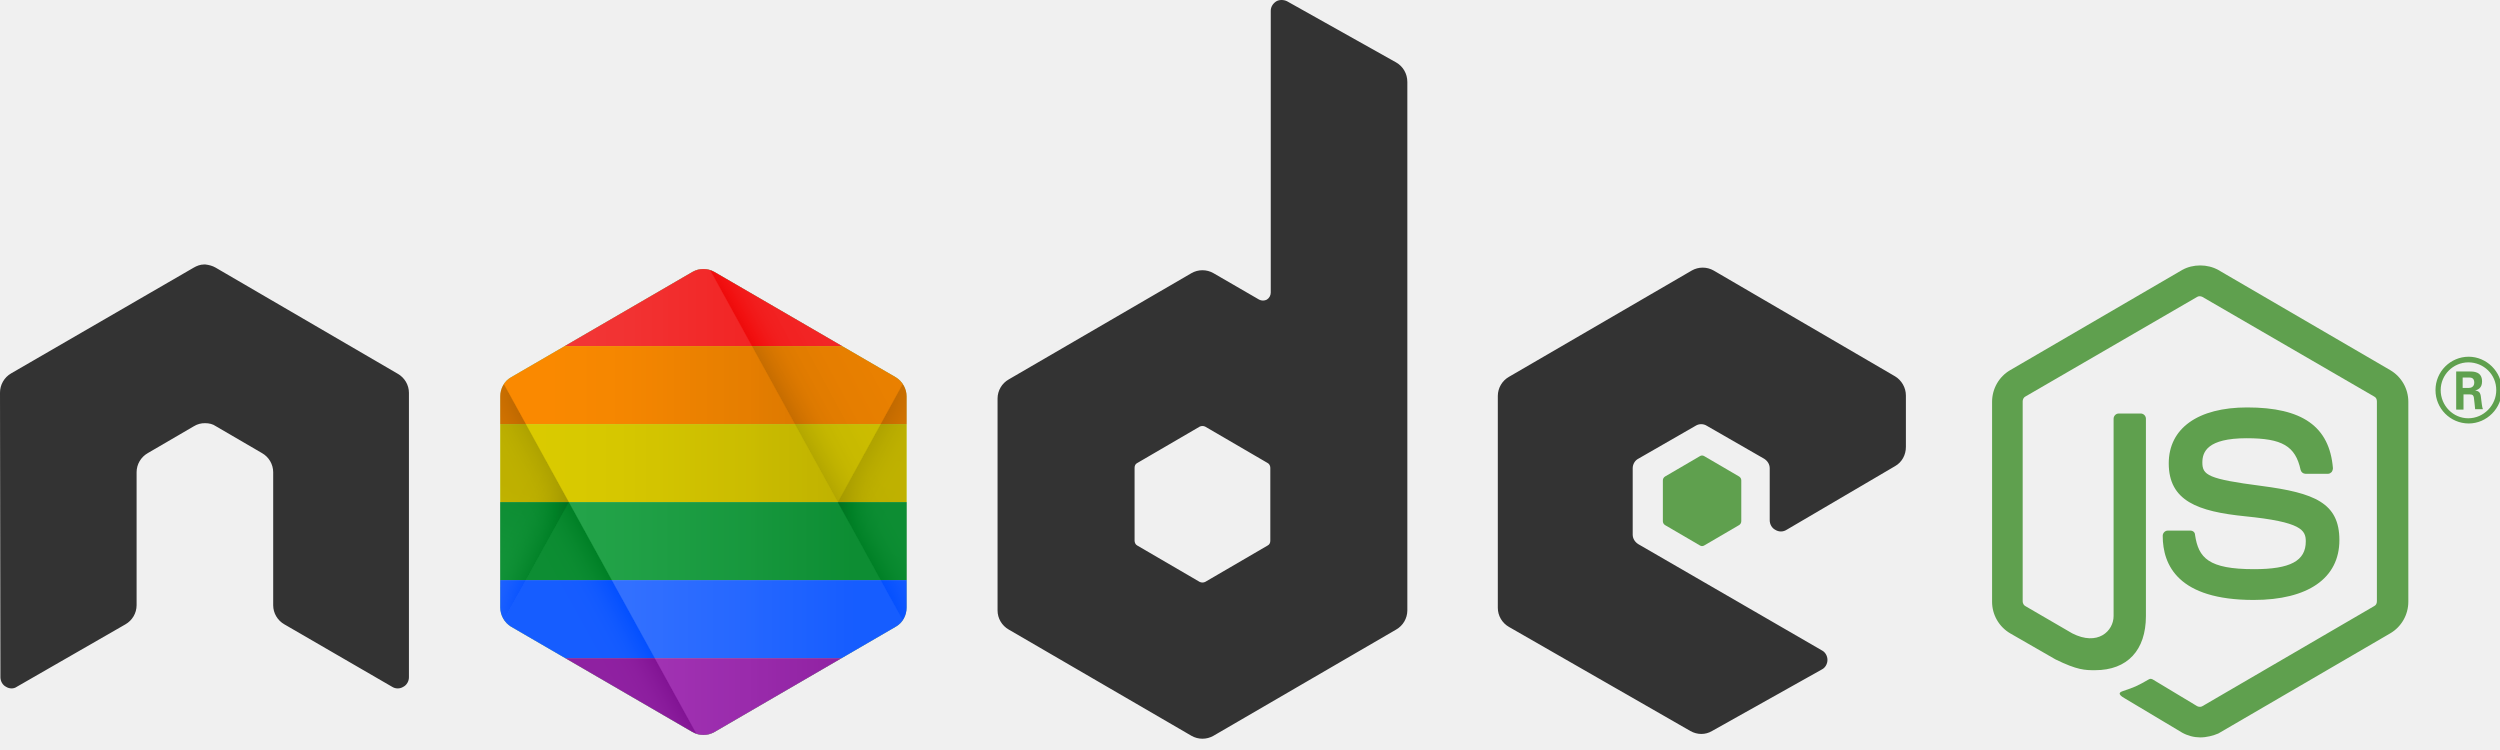
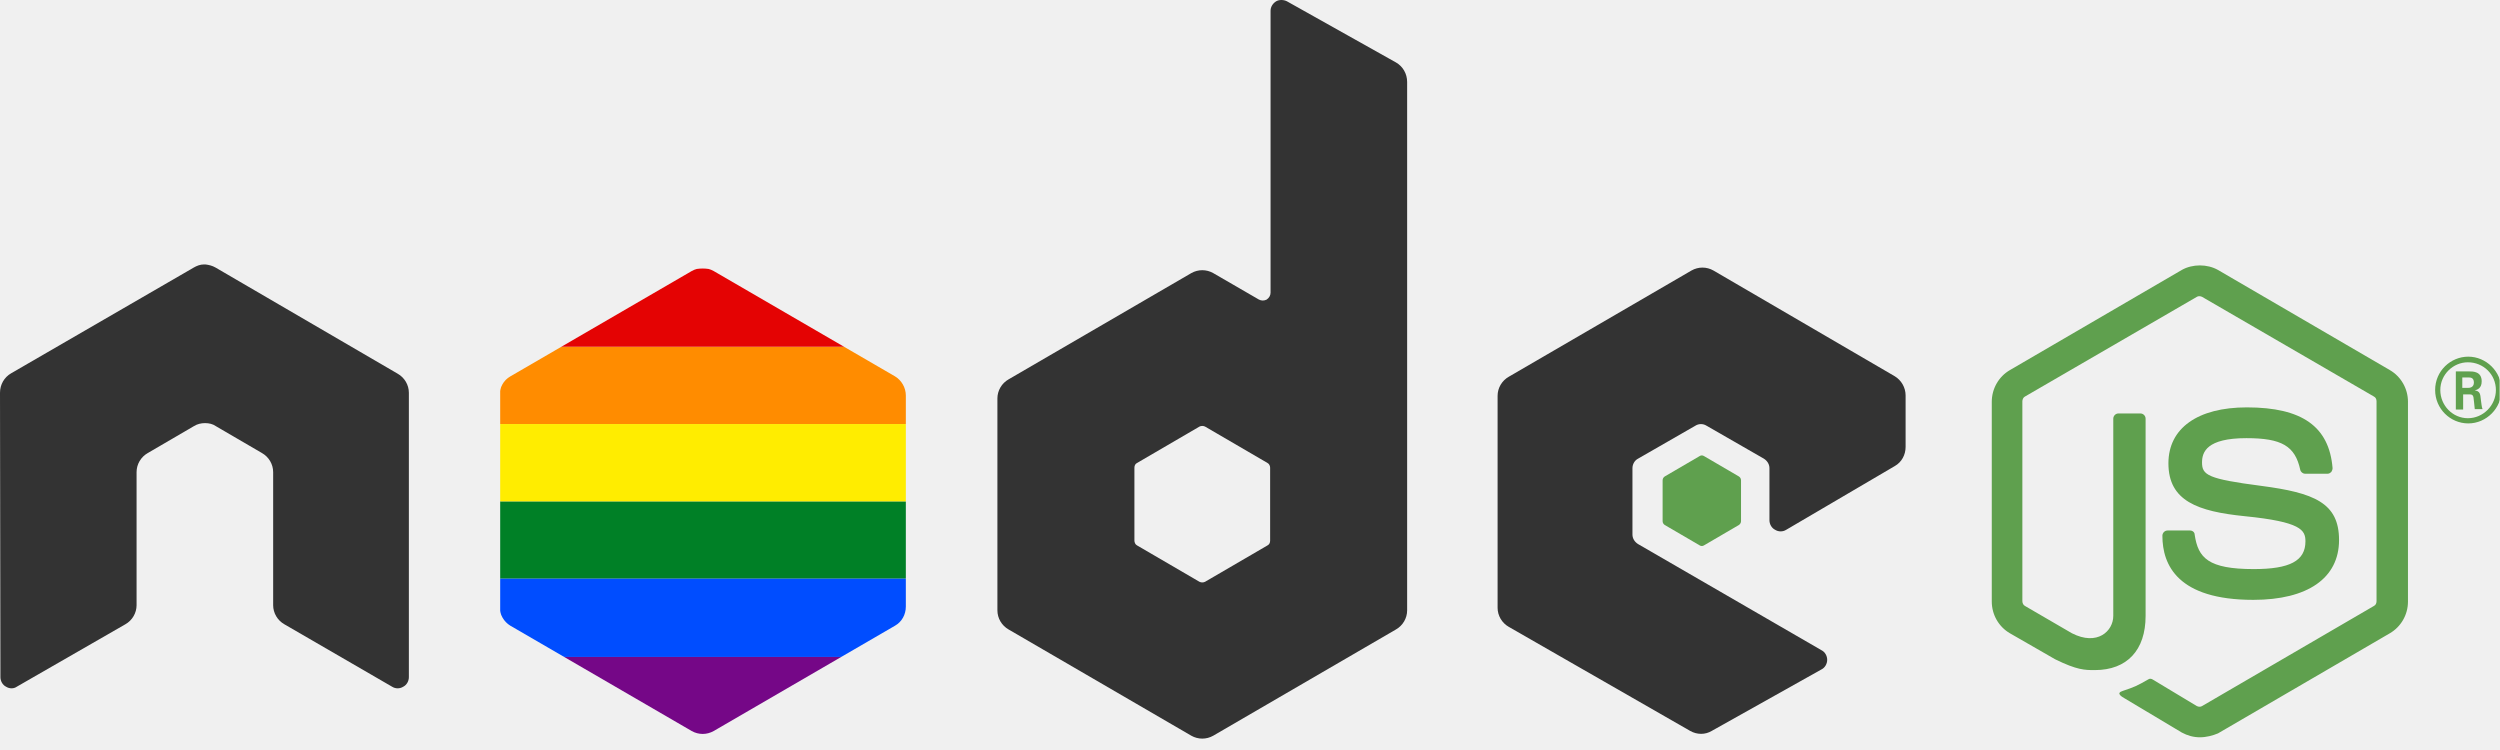
<svg xmlns="http://www.w3.org/2000/svg" width="267" height="80" viewBox="0 0 267 80" fill="none">
-   <mask id="a" maskUnits="userSpaceOnUse" x="0" y="0" width="267" height="80" style="mask-type:luminance">
-     <path d="M267 0H0v79.378h267z" fill="#fff" />
-   </mask>
-   <g mask="url(#a)">
-     <path d="M234.983 78.755a4 4 0 0 1-1.933-.51l-6.121-3.658c-.921-.51-.46-.695-.184-.787 1.242-.417 1.472-.51 2.761-1.25.138-.093.322-.047.46.046l4.694 2.825c.184.092.414.092.552 0l18.363-10.698c.183-.092.277-.277.277-.509V42.867c0-.232-.094-.417-.277-.51l-18.363-10.65c-.184-.093-.414-.093-.552 0l-18.362 10.65c-.184.093-.276.324-.276.51v21.347c0 .186.092.417.276.51l5.016 2.917c2.715 1.39 4.418-.232 4.418-1.852v-21.07c0-.278.23-.556.553-.556h2.347c.276 0 .552.232.552.556v21.07c0 3.658-1.979 5.788-5.431 5.788-1.058 0-1.886 0-4.234-1.157l-4.832-2.779a3.91 3.91 0 0 1-1.933-3.38V42.912c0-1.39.737-2.686 1.933-3.38l18.363-10.697c1.15-.649 2.715-.649 3.865 0l18.363 10.696a3.91 3.91 0 0 1 1.932 3.381V64.26c0 1.39-.736 2.686-1.932 3.381l-18.363 10.697c-.552.232-1.242.417-1.932.417" fill="#5FA04E" />
-     <path d="M240.69 64.075c-8.055 0-9.712-3.705-9.712-6.854 0-.277.23-.555.552-.555h2.393c.277 0 .507.185.507.463.368 2.454 1.426 3.658 6.305 3.658 3.866 0 5.523-.88 5.523-2.963 0-1.204-.462-2.084-6.49-2.686-5.016-.51-8.146-1.621-8.146-5.65 0-3.75 3.13-5.974 8.376-5.974 5.892 0 8.791 2.038 9.159 6.484a.76.76 0 0 1-.137.416c-.094.093-.231.186-.371.186h-2.439a.54.54 0 0 1-.505-.417c-.553-2.547-1.98-3.38-5.753-3.38-4.234 0-4.74 1.481-4.74 2.593 0 1.342.598 1.76 6.305 2.5 5.66.741 8.33 1.806 8.33 5.788 0 4.076-3.36 6.391-9.157 6.391m26.51-22.413c0 1.945-1.612 3.566-3.546 3.566a3.556 3.556 0 0 1-3.543-3.566 3.556 3.556 0 0 1 3.543-3.565c1.888 0 3.546 1.574 3.546 3.565m-6.536 0c0 1.667 1.335 3.01 2.944 3.01 1.658 0 2.993-1.39 2.993-3.01 0-1.667-1.335-2.963-2.993-2.963a2.975 2.975 0 0 0-2.944 2.963m1.657-1.991h1.381c.46 0 1.381 0 1.381 1.065 0 .74-.462.88-.739.973.554.046.599.416.645.926.046.324.094.88.185 1.065h-.83c0-.186-.137-1.204-.137-1.25-.045-.232-.137-.325-.413-.325h-.691v1.62h-.782zm.736 1.76h.597c.508 0 .599-.37.599-.556 0-.556-.368-.556-.599-.556h-.642v1.112z" fill="#5FA04E" />
-     <path fill-rule="evenodd" clip-rule="evenodd" d="M43.674 41.954c0-.834-.46-1.62-1.197-2.038L23.01 28.572c-.322-.185-.69-.278-1.058-.324h-.184c-.368 0-.736.139-1.059.324l-19.512 11.3A2.38 2.38 0 0 0 0 41.953l.046 30.378c0 .416.23.833.598 1.018.368.232.829.232 1.15 0l11.598-6.668a2.36 2.36 0 0 0 1.197-2.037V50.428c0-.833.46-1.62 1.196-2.037l4.924-2.871a2.2 2.2 0 0 1 1.197-.325c.414 0 .828.093 1.15.325l4.925 2.87a2.36 2.36 0 0 1 1.196 2.038v14.217c0 .833.46 1.62 1.197 2.037l11.505 6.668c.368.232.828.232 1.197 0 .368-.185.598-.602.598-1.018zM137.465.139c-.369-.185-.829-.185-1.151 0-.368.231-.598.602-.598 1.019v30.1a.89.89 0 0 1-.415.74.88.88 0 0 1-.828 0l-4.878-2.825a2.36 2.36 0 0 0-2.347 0L107.735 40.52a2.36 2.36 0 0 0-1.196 2.037V65.2c0 .834.46 1.621 1.196 2.038l19.513 11.345a2.36 2.36 0 0 0 2.347 0l19.513-11.345a2.36 2.36 0 0 0 1.196-2.038V8.752c0-.88-.46-1.667-1.196-2.084zm-1.795 57.606c0 .232-.092.417-.276.51l-6.674 3.89a.68.68 0 0 1-.598 0l-6.673-3.89c-.184-.093-.276-.325-.276-.51v-7.78c0-.231.092-.416.276-.509l6.673-3.89a.68.68 0 0 1 .598 0l6.674 3.89c.184.093.276.324.276.51zm66.728-7.965c.737-.417 1.151-1.204 1.151-2.038v-5.51c0-.834-.46-1.62-1.151-2.037l-19.375-11.3a2.36 2.36 0 0 0-2.347 0l-19.512 11.346a2.36 2.36 0 0 0-1.197 2.037v22.645c0 .833.46 1.62 1.197 2.037l19.374 11.114c.737.416 1.611.416 2.301 0l11.736-6.576c.368-.185.598-.602.598-1.019s-.23-.833-.598-1.018L174.97 58.115c-.368-.231-.598-.602-.598-1.018v-7.085c0-.417.23-.834.598-1.02l6.121-3.518a1.12 1.12 0 0 1 1.196 0l6.121 3.519c.368.231.598.602.598 1.019v5.557c0 .416.23.833.599 1.018.368.232.828.232 1.196 0z" fill="#333" />
-     <path fill-rule="evenodd" clip-rule="evenodd" d="M181.551 48.716a.42.42 0 0 1 .461 0l3.727 2.176c.138.092.23.231.23.417v4.352a.49.49 0 0 1-.23.417l-3.727 2.177a.42.42 0 0 1-.461 0l-3.727-2.177a.49.49 0 0 1-.23-.417V51.31c0-.185.092-.325.23-.417z" fill="#5FA04E" />
-     <g transform="translate(53.428, 28.628)">
-       <g clip-path="url(#d)">
-         <rect fill="#E40303" x="0" y="0" width="44" height="8.333" />
-         <rect fill="#FF8C00" x="0" y="8.333" width="44" height="8.333" />
-         <rect fill="#FFED00" x="0" y="16.666" width="44" height="8.333" />
-         <rect fill="#008026" x="0" y="25" width="44" height="8.333" />
-         <rect fill="#004DFF" x="0" y="33.333" width="44" height="8.333" />
-         <rect fill="#750787" x="0" y="41.666" width="44" height="8.333" />
-       </g>
-       <g opacity=".5" style="mix-blend-mode:luminosity">
-         <path fill="url(#b)" d="M22.873.417a2.36 2.36 0 0 0-2.348 0L1.151 11.669C.414 12.086 0 12.873 0 13.707v22.551c0 .834.46 1.621 1.15 2.038l19.375 11.253a2.36 2.36 0 0 0 2.348 0l19.374-11.253c.737-.417 1.15-1.204 1.15-2.038V13.707c0-.834-.46-1.62-1.15-2.038z" />
-         <path fill="url(#c)" filter="url(#f)" clip-path="url(#d)" d="m21.699-1.047 21.506 12.995L21.7 51.073.153 38.055z" />
-         <path fill="url(#e)" filter="url(#f)" clip-path="url(#d)" d="M21.699-1.047.153 11.948l21.546 39.125 21.506-13.018z" />
+   <g clip-path="url(#clip0_12_17)">
+     <mask id="mask0_12_17" style="mask-type:luminance" maskUnits="userSpaceOnUse" x="0" y="0" width="267" height="80">
+       <path d="M266.96 0H0V79.988H266.96V0Z" fill="white" />
+     </mask>
+     <g mask="url(#mask0_12_17)">
+       <path d="M234.948 78.743C234.257 78.743 233.613 78.558 233.015 78.234L226.895 74.576C225.974 74.067 226.435 73.881 226.711 73.789C227.953 73.372 228.183 73.279 229.471 72.539C229.61 72.446 229.794 72.493 229.931 72.585L234.625 75.409C234.809 75.502 235.038 75.502 235.177 75.409L253.537 64.714C253.72 64.621 253.814 64.436 253.814 64.205V42.86C253.814 42.629 253.72 42.444 253.537 42.351L235.177 31.702C234.993 31.609 234.762 31.609 234.625 31.702L216.265 42.351C216.081 42.444 215.989 42.675 215.989 42.86V64.205C215.989 64.39 216.081 64.621 216.265 64.714L221.28 67.631C223.995 69.02 225.698 67.399 225.698 65.779V44.712C225.698 44.435 225.928 44.157 226.251 44.157H228.598C228.874 44.157 229.15 44.388 229.15 44.712V65.779C229.15 69.437 227.171 71.566 223.719 71.566C222.662 71.566 221.834 71.566 219.486 70.409L214.655 67.631C213.459 66.936 212.722 65.64 212.722 64.251V42.907C212.722 41.517 213.459 40.221 214.655 39.527L233.015 28.831C234.165 28.183 235.729 28.183 236.88 28.831L255.239 39.527C256.435 40.221 257.171 41.517 257.171 42.907V64.251C257.171 65.64 256.435 66.936 255.239 67.631L236.88 78.326C236.328 78.558 235.637 78.743 234.948 78.743Z" fill="#5FA04E" />
+       <path d="M240.653 64.065C232.6 64.065 230.943 60.361 230.943 57.213C230.943 56.935 231.173 56.657 231.495 56.657H233.888C234.165 56.657 234.394 56.843 234.394 57.12C234.762 59.574 235.821 60.778 240.699 60.778C244.564 60.778 246.221 59.898 246.221 57.815C246.221 56.611 245.759 55.731 239.732 55.129C234.717 54.62 231.587 53.509 231.587 49.48C231.587 45.73 234.717 43.508 239.962 43.508C245.853 43.508 248.751 45.545 249.119 49.99C249.119 50.129 249.074 50.268 248.983 50.407C248.888 50.499 248.751 50.592 248.611 50.592H246.173C245.945 50.592 245.714 50.407 245.668 50.175C245.115 47.629 243.688 46.795 239.916 46.795C235.682 46.795 235.177 48.277 235.177 49.388C235.177 50.731 235.774 51.148 241.48 51.888C247.14 52.629 249.81 53.694 249.81 57.676C249.81 61.75 246.45 64.065 240.653 64.065Z" fill="#5FA04E" />
+       <path d="M267.16 41.656C267.16 43.6 265.548 45.221 263.615 45.221C261.683 45.221 260.072 43.647 260.072 41.656C260.072 39.619 261.729 38.091 263.615 38.091C265.503 38.091 267.16 39.665 267.16 41.656ZM260.625 41.656C260.625 43.323 261.96 44.665 263.569 44.665C265.227 44.665 266.561 43.276 266.561 41.656C266.561 39.989 265.227 38.693 263.569 38.693C262.006 38.693 260.625 39.989 260.625 41.656ZM262.282 39.665H263.663C264.123 39.665 265.044 39.665 265.044 40.73C265.044 41.471 264.581 41.61 264.304 41.702C264.859 41.748 264.904 42.119 264.949 42.628C264.996 42.952 265.044 43.508 265.135 43.693H264.304C264.304 43.508 264.168 42.489 264.168 42.443C264.123 42.212 264.031 42.119 263.755 42.119H263.064V43.739H262.282V39.665ZM263.017 41.424H263.615C264.123 41.424 264.213 41.054 264.213 40.869C264.213 40.313 263.845 40.313 263.615 40.313H262.973V41.424H263.017Z" fill="#5FA04E" />
+       <path fill-rule="evenodd" clip-rule="evenodd" d="M43.667 41.948C43.667 41.114 43.207 40.328 42.471 39.911L23.007 28.567C22.685 28.382 22.317 28.289 21.949 28.243C21.903 28.243 21.765 28.243 21.765 28.243C21.396 28.243 21.028 28.382 20.706 28.567L1.196 39.864C0.46 40.281 0 41.068 0 41.948L0.046 72.321C0.046 72.738 0.276 73.154 0.644 73.339C1.012 73.571 1.472 73.571 1.795 73.339L13.39 66.672C14.126 66.256 14.586 65.469 14.586 64.635V50.421C14.586 49.587 15.046 48.8 15.783 48.384L20.706 45.513C21.074 45.281 21.488 45.189 21.903 45.189C22.317 45.189 22.731 45.281 23.053 45.513L27.976 48.384C28.713 48.8 29.173 49.587 29.173 50.421V64.635C29.173 65.469 29.633 66.256 30.369 66.672L41.873 73.339C42.241 73.571 42.701 73.571 43.069 73.339C43.437 73.154 43.667 72.738 43.667 72.321V41.948Z" fill="#333333" />
+       <path fill-rule="evenodd" clip-rule="evenodd" d="M137.444 0.139C137.076 -0.046 136.616 -0.046 136.293 0.139C135.925 0.37 135.696 0.741 135.696 1.158V31.253C135.696 31.53 135.557 31.808 135.281 31.994C135.005 32.132 134.729 32.132 134.453 31.994L129.576 29.169C128.84 28.753 127.965 28.753 127.229 29.169L107.719 40.513C106.983 40.929 106.523 41.717 106.523 42.55V65.191C106.523 66.024 106.983 66.811 107.719 67.228L127.229 78.572C127.965 78.988 128.84 78.988 129.576 78.572L149.086 67.228C149.822 66.811 150.282 66.024 150.282 65.191V8.751C150.282 7.871 149.822 7.084 149.086 6.667L137.444 0.139ZM135.65 57.736C135.65 57.968 135.557 58.153 135.374 58.246L128.701 62.135C128.517 62.228 128.287 62.228 128.103 62.135L121.431 58.246C121.247 58.153 121.155 57.922 121.155 57.736V49.958C121.155 49.727 121.247 49.541 121.431 49.449L128.103 45.559C128.287 45.467 128.517 45.467 128.701 45.559L135.374 49.449C135.557 49.541 135.65 49.773 135.65 49.958V57.736Z" fill="#333333" />
+       <path fill-rule="evenodd" clip-rule="evenodd" d="M202.367 49.773C203.105 49.356 203.518 48.569 203.518 47.735V42.225C203.518 41.392 203.059 40.605 202.367 40.188L182.996 28.891C182.26 28.474 181.386 28.474 180.649 28.891L161.14 40.235C160.403 40.651 159.943 41.438 159.943 42.272V64.913C159.943 65.746 160.403 66.533 161.14 66.95L180.511 78.062C181.248 78.479 182.122 78.479 182.812 78.062L194.546 71.487C194.914 71.302 195.144 70.885 195.144 70.469C195.144 70.052 194.914 69.635 194.546 69.45L174.944 58.106C174.576 57.875 174.346 57.505 174.346 57.088V50.004C174.346 49.587 174.576 49.17 174.944 48.985L181.064 45.467C181.432 45.235 181.892 45.235 182.26 45.467L188.38 48.985C188.748 49.217 188.977 49.587 188.977 50.004V55.56C188.977 55.977 189.208 56.393 189.577 56.579C189.944 56.81 190.404 56.81 190.772 56.579L202.367 49.773Z" fill="#333333" />
+       <path fill-rule="evenodd" clip-rule="evenodd" d="M181.524 48.708C181.661 48.615 181.846 48.615 181.985 48.708L185.711 50.884C185.849 50.977 185.941 51.116 185.941 51.301V55.653C185.941 55.838 185.849 55.977 185.711 56.07L181.985 58.246C181.846 58.339 181.661 58.339 181.524 58.246L177.797 56.07C177.659 55.977 177.567 55.838 177.567 55.653V51.301C177.567 51.116 177.659 50.977 177.797 50.884L181.524 48.708Z" fill="#5FA04E" />
+       <mask id="mask1_12_17" style="mask-type:alpha" maskUnits="userSpaceOnUse" x="53" y="28" width="44" height="51">
+         <path d="M76.221 28.948C75.485 28.532 74.611 28.532 73.874 28.948L54.502 40.199C53.766 40.616 53.352 41.403 53.352 42.237V64.785C53.352 65.618 53.812 66.405 54.502 66.822L73.874 78.073C74.611 78.489 75.485 78.489 76.221 78.073L95.593 66.822C96.329 66.405 96.743 65.618 96.743 64.785V42.237C96.743 41.403 96.283 40.616 95.593 40.199L76.221 28.948Z" fill="white" />
+       </mask>
+       <g mask="url(#mask1_12_17)">
+         <path d="M103.17 53.546H53.421V61.804H103.17V53.546Z" fill="#008026" />
+         <path d="M103.17 61.804H53.421V70.162H103.17V61.804Z" fill="#004DFF" />
+         <path d="M103.17 37.029H53.421V45.288H103.17V37.029Z" fill="#FF8C00" />
+         <path d="M103.17 45.288H53.421V53.546H103.17V45.288Z" fill="#FFED00" />
+         <path d="M103.17 28.671H53.421V37.029H103.17V28.671Z" fill="#E40303" />
+         <path d="M103.17 70.163H53.421V78.421H103.17V70.163Z" fill="#750787" />
      </g>
    </g>
  </g>
  <defs>
-     <linearGradient id="b" x1="30.33" y1="8.56" x2="14.9" y2="44.7" gradientUnits="userSpaceOnUse">
-       <stop stop-color="#3F8B3D" />
-       <stop offset=".64" stop-color="#3F873F" />
-       <stop offset=".93" stop-color="#3DA92E" />
-       <stop offset="1" stop-color="#3DAE2B" />
-     </linearGradient>
-     <linearGradient id="c" x1="18.8" y1="26.8" x2="68" y2=".4" gradientUnits="userSpaceOnUse">
-       <stop offset=".14" stop-color="#3F873F" />
-       <stop offset=".4" stop-color="#52A044" />
-       <stop offset=".71" stop-color="#64B749" />
-       <stop offset=".91" stop-color="#6ABF4B" />
-     </linearGradient>
-     <linearGradient id="e" x1=".25" y1="24.5" x2="44" y2="24.5" gradientUnits="userSpaceOnUse">
-       <stop offset=".09" stop-color="#6ABF4B" />
-       <stop offset=".29" stop-color="#64B749" />
-       <stop offset=".6" stop-color="#52A044" />
-       <stop offset=".86" stop-color="#3F873F" />
-     </linearGradient>
-     <clipPath id="d">
-       <path d="M22.873.417a2.36 2.36 0 0 0-2.348 0L1.151 11.669C.414 12.086 0 12.873 0 13.707v22.551c0 .834.46 1.621 1.15 2.038l19.375 11.253a2.36 2.36 0 0 0 2.348 0l19.374-11.253c.737-.417 1.15-1.204 1.15-2.038V13.707c0-.834-.46-1.62-1.15-2.038z" />
+     <clipPath id="clip0_12_17">
+       <rect width="267" height="79.988" fill="white" />
    </clipPath>
-     <filter id="f">
-       <feDropShadow dx="0" dy="0" stdDeviation="2" flood-color="#000000" flood-opacity="0.5" />
-     </filter>
  </defs>
</svg>
